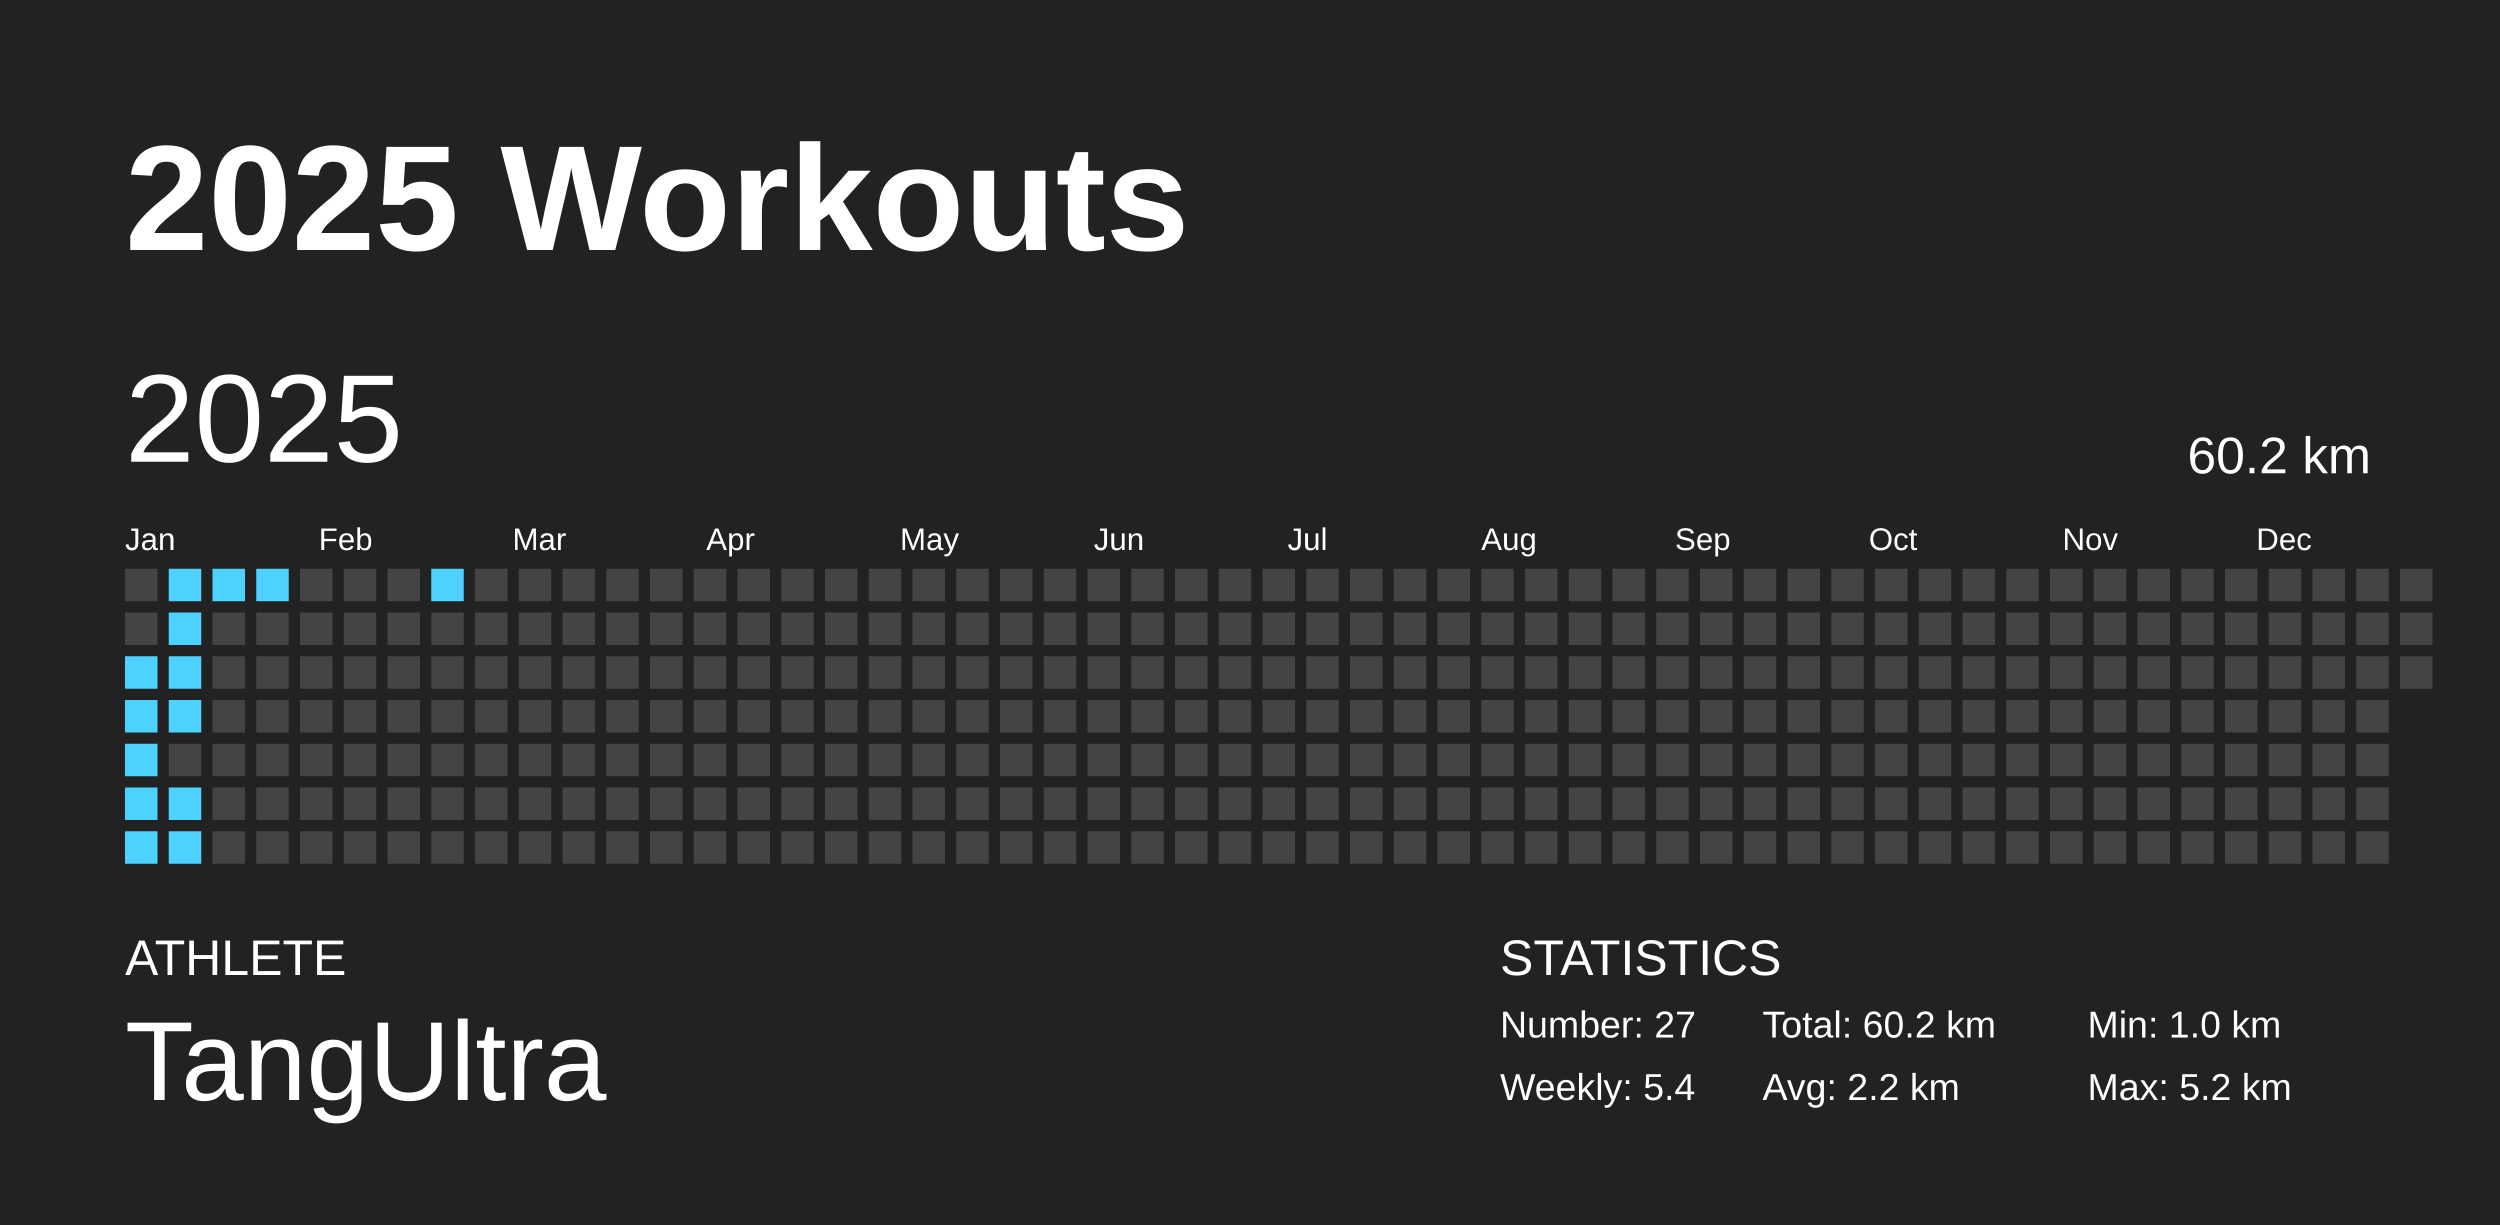
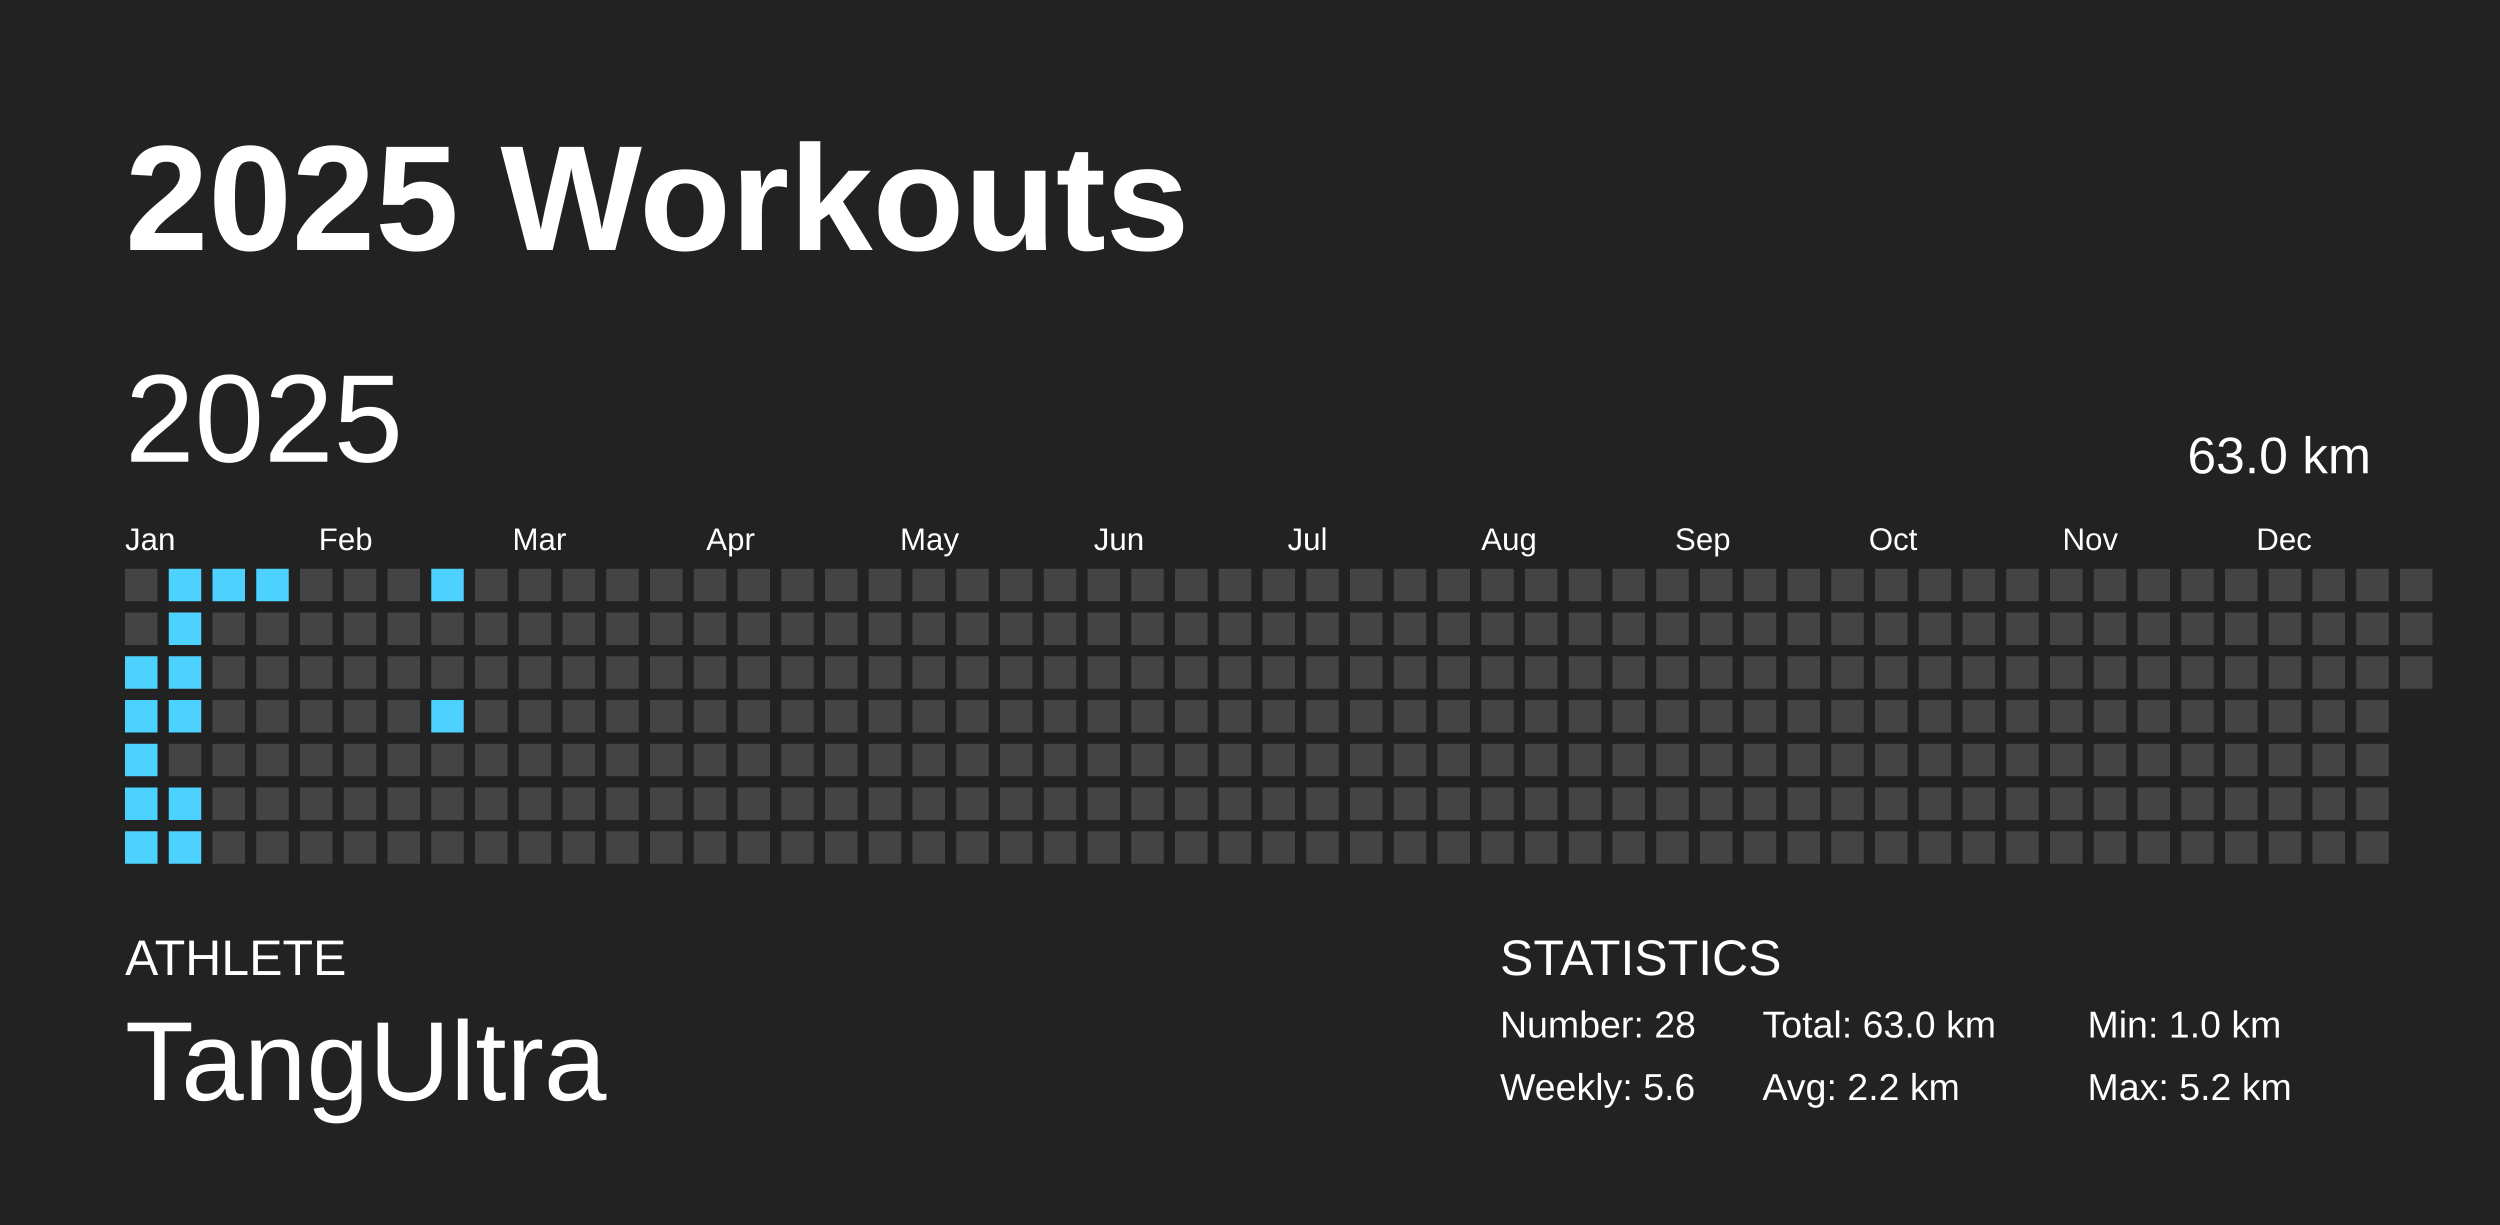
<svg xmlns="http://www.w3.org/2000/svg" baseProfile="full" height="98mm" version="1.1" viewBox="0,0,200,98" width="200mm">
  <defs />
  <rect fill="#222222" height="98" width="200" x="0" y="0" />
  <text fill="#FFFFFF" style="font-size:12px; font-family:Arial; font-weight:bold;" x="10" y="20">2025 Workouts</text>
  <text fill="#FFFFFF" style="font-size:4px; font-family:Arial" x="10" y="78">ATHLETE</text>
  <text fill="#FFFFFF" style="font-size:9px; font-family:Arial" x="10" y="88">TangUltra</text>
  <text fill="#FFFFFF" style="font-size:4px; font-family:Arial" x="120" y="78">STATISTICS</text>
-   <text fill="#FFFFFF" style="font-size:3px; font-family:Arial" x="120" y="83">Number: 27</text>
-   <text fill="#FFFFFF" style="font-size:3px; font-family:Arial" x="120" y="88">Weekly: 5.4</text>
-   <text fill="#FFFFFF" style="font-size:3px; font-family:Arial" x="141" y="83">Total: 60.2 km</text>
+   <text fill="#FFFFFF" style="font-size:3px; font-family:Arial" x="120" y="83">Number: 28</text>
+   <text fill="#FFFFFF" style="font-size:3px; font-family:Arial" x="120" y="88">Weekly: 5.6</text>
+   <text fill="#FFFFFF" style="font-size:3px; font-family:Arial" x="141" y="83">Total: 63.0 km</text>
  <text fill="#FFFFFF" style="font-size:3px; font-family:Arial" x="141" y="88">Avg: 2.2 km</text>
  <text fill="#FFFFFF" style="font-size:3px; font-family:Arial" x="167" y="83">Min: 1.0 km</text>
  <text fill="#FFFFFF" style="font-size:3px; font-family:Arial" x="167" y="88">Max: 5.2 km</text>
  <text dominant-baseline="hanging" fill="#FFFFFF" style="font-size:10.0px; font-family:Arial;" x="10" y="30">2025</text>
-   <text dominant-baseline="hanging" fill="#FFFFFF" style="font-size:4.125px; font-family:Arial;" x="175" y="35">60.2 km</text>
+   <text dominant-baseline="hanging" fill="#FFFFFF" style="font-size:4.125px; font-family:Arial;" x="175" y="35">63.0 km</text>
  <text fill="#FFFFFF" style="font-size:2.5px; font-family:Arial" x="10.0" y="44">Jan</text>
  <text fill="#FFFFFF" style="font-size:2.5px; font-family:Arial" x="25.5" y="44">Feb</text>
  <text fill="#FFFFFF" style="font-size:2.5px; font-family:Arial" x="41.0" y="44">Mar</text>
  <text fill="#FFFFFF" style="font-size:2.5px; font-family:Arial" x="56.5" y="44">Apr</text>
  <text fill="#FFFFFF" style="font-size:2.5px; font-family:Arial" x="72.0" y="44">May</text>
  <text fill="#FFFFFF" style="font-size:2.5px; font-family:Arial" x="87.5" y="44">Jun</text>
  <text fill="#FFFFFF" style="font-size:2.5px; font-family:Arial" x="103.0" y="44">Jul</text>
  <text fill="#FFFFFF" style="font-size:2.5px; font-family:Arial" x="118.5" y="44">Aug</text>
  <text fill="#FFFFFF" style="font-size:2.5px; font-family:Arial" x="134.0" y="44">Sep</text>
  <text fill="#FFFFFF" style="font-size:2.5px; font-family:Arial" x="149.5" y="44">Oct</text>
  <text fill="#FFFFFF" style="font-size:2.5px; font-family:Arial" x="165.0" y="44">Nov</text>
  <text fill="#FFFFFF" style="font-size:2.5px; font-family:Arial" x="180.5" y="44">Dec</text>
  <rect fill="#444444" height="2.6" width="2.6" x="10.0" y="45.5" />
  <rect fill="#444444" height="2.6" width="2.6" x="10.0" y="49.0" />
  <rect fill="#4dd2ff" height="2.6" width="2.6" x="10.0" y="52.5" />
  <rect fill="#4dd2ff" height="2.6" width="2.6" x="10.0" y="56.0" />
  <rect fill="#4dd2ff" height="2.6" width="2.6" x="10.0" y="59.5" />
  <rect fill="#4dd2ff" height="2.6" width="2.6" x="10.0" y="63.0" />
  <rect fill="#4dd2ff" height="2.6" width="2.6" x="10.0" y="66.5" />
  <rect fill="#4dd2ff" height="2.6" width="2.6" x="13.5" y="45.5" />
  <rect fill="#4dd2ff" height="2.6" width="2.6" x="13.5" y="49.0" />
  <rect fill="#4dd2ff" height="2.6" width="2.6" x="13.5" y="52.5" />
  <rect fill="#4dd2ff" height="2.6" width="2.6" x="13.5" y="56.0" />
  <rect fill="#444444" height="2.6" width="2.6" x="13.5" y="59.5" />
  <rect fill="#4dd2ff" height="2.6" width="2.6" x="13.5" y="63.0" />
  <rect fill="#4dd2ff" height="2.6" width="2.6" x="13.5" y="66.5" />
  <rect fill="#4dd2ff" height="2.6" width="2.6" x="17.0" y="45.5" />
  <rect fill="#444444" height="2.6" width="2.6" x="17.0" y="49.0" />
  <rect fill="#444444" height="2.6" width="2.6" x="17.0" y="52.5" />
  <rect fill="#444444" height="2.6" width="2.6" x="17.0" y="56.0" />
  <rect fill="#444444" height="2.6" width="2.6" x="17.0" y="59.5" />
  <rect fill="#444444" height="2.6" width="2.6" x="17.0" y="63.0" />
  <rect fill="#444444" height="2.6" width="2.6" x="17.0" y="66.5" />
  <rect fill="#4dd2ff" height="2.6" width="2.6" x="20.5" y="45.5" />
  <rect fill="#444444" height="2.6" width="2.6" x="20.5" y="49.0" />
  <rect fill="#444444" height="2.6" width="2.6" x="20.5" y="52.5" />
  <rect fill="#444444" height="2.6" width="2.6" x="20.5" y="56.0" />
  <rect fill="#444444" height="2.6" width="2.6" x="20.5" y="59.5" />
  <rect fill="#444444" height="2.6" width="2.6" x="20.5" y="63.0" />
  <rect fill="#444444" height="2.6" width="2.6" x="20.5" y="66.5" />
  <rect fill="#444444" height="2.6" width="2.6" x="24.0" y="45.5" />
  <rect fill="#444444" height="2.6" width="2.6" x="24.0" y="49.0" />
  <rect fill="#444444" height="2.6" width="2.6" x="24.0" y="52.5" />
  <rect fill="#444444" height="2.6" width="2.6" x="24.0" y="56.0" />
  <rect fill="#444444" height="2.6" width="2.6" x="24.0" y="59.5" />
  <rect fill="#444444" height="2.6" width="2.6" x="24.0" y="63.0" />
  <rect fill="#444444" height="2.6" width="2.6" x="24.0" y="66.5" />
  <rect fill="#444444" height="2.6" width="2.6" x="27.5" y="45.5" />
  <rect fill="#444444" height="2.6" width="2.6" x="27.5" y="49.0" />
  <rect fill="#444444" height="2.6" width="2.6" x="27.5" y="52.5" />
  <rect fill="#444444" height="2.6" width="2.6" x="27.5" y="56.0" />
  <rect fill="#444444" height="2.6" width="2.6" x="27.5" y="59.5" />
  <rect fill="#444444" height="2.6" width="2.6" x="27.5" y="63.0" />
  <rect fill="#444444" height="2.6" width="2.6" x="27.5" y="66.5" />
  <rect fill="#444444" height="2.6" width="2.6" x="31.0" y="45.5" />
  <rect fill="#444444" height="2.6" width="2.6" x="31.0" y="49.0" />
  <rect fill="#444444" height="2.6" width="2.6" x="31.0" y="52.5" />
  <rect fill="#444444" height="2.6" width="2.6" x="31.0" y="56.0" />
  <rect fill="#444444" height="2.6" width="2.6" x="31.0" y="59.5" />
  <rect fill="#444444" height="2.6" width="2.6" x="31.0" y="63.0" />
  <rect fill="#444444" height="2.6" width="2.6" x="31.0" y="66.5" />
  <rect fill="#4dd2ff" height="2.6" width="2.6" x="34.5" y="45.5" />
  <rect fill="#444444" height="2.6" width="2.6" x="34.5" y="49.0" />
  <rect fill="#444444" height="2.6" width="2.6" x="34.5" y="52.5" />
-   <rect fill="#444444" height="2.6" width="2.6" x="34.5" y="56.0" />
+   <rect fill="#4dd2ff" height="2.6" width="2.6" x="34.5" y="56.0" />
  <rect fill="#444444" height="2.6" width="2.6" x="34.5" y="59.5" />
  <rect fill="#444444" height="2.6" width="2.6" x="34.5" y="63.0" />
  <rect fill="#444444" height="2.6" width="2.6" x="34.5" y="66.5" />
  <rect fill="#444444" height="2.6" width="2.6" x="38.0" y="45.5" />
  <rect fill="#444444" height="2.6" width="2.6" x="38.0" y="49.0" />
  <rect fill="#444444" height="2.6" width="2.6" x="38.0" y="52.5" />
  <rect fill="#444444" height="2.6" width="2.6" x="38.0" y="56.0" />
  <rect fill="#444444" height="2.6" width="2.6" x="38.0" y="59.5" />
  <rect fill="#444444" height="2.6" width="2.6" x="38.0" y="63.0" />
  <rect fill="#444444" height="2.6" width="2.6" x="38.0" y="66.5" />
  <rect fill="#444444" height="2.6" width="2.6" x="41.5" y="45.5" />
  <rect fill="#444444" height="2.6" width="2.6" x="41.5" y="49.0" />
  <rect fill="#444444" height="2.6" width="2.6" x="41.5" y="52.5" />
  <rect fill="#444444" height="2.6" width="2.6" x="41.5" y="56.0" />
  <rect fill="#444444" height="2.6" width="2.6" x="41.5" y="59.5" />
  <rect fill="#444444" height="2.6" width="2.6" x="41.5" y="63.0" />
  <rect fill="#444444" height="2.6" width="2.6" x="41.5" y="66.5" />
  <rect fill="#444444" height="2.6" width="2.6" x="45.0" y="45.5" />
  <rect fill="#444444" height="2.6" width="2.6" x="45.0" y="49.0" />
  <rect fill="#444444" height="2.6" width="2.6" x="45.0" y="52.5" />
  <rect fill="#444444" height="2.6" width="2.6" x="45.0" y="56.0" />
  <rect fill="#444444" height="2.6" width="2.6" x="45.0" y="59.5" />
  <rect fill="#444444" height="2.6" width="2.6" x="45.0" y="63.0" />
  <rect fill="#444444" height="2.6" width="2.6" x="45.0" y="66.5" />
  <rect fill="#444444" height="2.6" width="2.6" x="48.5" y="45.5" />
  <rect fill="#444444" height="2.6" width="2.6" x="48.5" y="49.0" />
  <rect fill="#444444" height="2.6" width="2.6" x="48.5" y="52.5" />
  <rect fill="#444444" height="2.6" width="2.6" x="48.5" y="56.0" />
  <rect fill="#444444" height="2.6" width="2.6" x="48.5" y="59.5" />
  <rect fill="#444444" height="2.6" width="2.6" x="48.5" y="63.0" />
  <rect fill="#444444" height="2.6" width="2.6" x="48.5" y="66.5" />
  <rect fill="#444444" height="2.6" width="2.6" x="52.0" y="45.5" />
  <rect fill="#444444" height="2.6" width="2.6" x="52.0" y="49.0" />
  <rect fill="#444444" height="2.6" width="2.6" x="52.0" y="52.5" />
  <rect fill="#444444" height="2.6" width="2.6" x="52.0" y="56.0" />
  <rect fill="#444444" height="2.6" width="2.6" x="52.0" y="59.5" />
  <rect fill="#444444" height="2.6" width="2.6" x="52.0" y="63.0" />
  <rect fill="#444444" height="2.6" width="2.6" x="52.0" y="66.5" />
  <rect fill="#444444" height="2.6" width="2.6" x="55.5" y="45.5" />
  <rect fill="#444444" height="2.6" width="2.6" x="55.5" y="49.0" />
  <rect fill="#444444" height="2.6" width="2.6" x="55.5" y="52.5" />
  <rect fill="#444444" height="2.6" width="2.6" x="55.5" y="56.0" />
  <rect fill="#444444" height="2.6" width="2.6" x="55.5" y="59.5" />
  <rect fill="#444444" height="2.6" width="2.6" x="55.5" y="63.0" />
  <rect fill="#444444" height="2.6" width="2.6" x="55.5" y="66.5" />
  <rect fill="#444444" height="2.6" width="2.6" x="59.0" y="45.5" />
  <rect fill="#444444" height="2.6" width="2.6" x="59.0" y="49.0" />
  <rect fill="#444444" height="2.6" width="2.6" x="59.0" y="52.5" />
  <rect fill="#444444" height="2.6" width="2.6" x="59.0" y="56.0" />
  <rect fill="#444444" height="2.6" width="2.6" x="59.0" y="59.5" />
  <rect fill="#444444" height="2.6" width="2.6" x="59.0" y="63.0" />
  <rect fill="#444444" height="2.6" width="2.6" x="59.0" y="66.5" />
  <rect fill="#444444" height="2.6" width="2.6" x="62.5" y="45.5" />
  <rect fill="#444444" height="2.6" width="2.6" x="62.5" y="49.0" />
  <rect fill="#444444" height="2.6" width="2.6" x="62.5" y="52.5" />
  <rect fill="#444444" height="2.6" width="2.6" x="62.5" y="56.0" />
  <rect fill="#444444" height="2.6" width="2.6" x="62.5" y="59.5" />
  <rect fill="#444444" height="2.6" width="2.6" x="62.5" y="63.0" />
  <rect fill="#444444" height="2.6" width="2.6" x="62.5" y="66.5" />
  <rect fill="#444444" height="2.6" width="2.6" x="66.0" y="45.5" />
  <rect fill="#444444" height="2.6" width="2.6" x="66.0" y="49.0" />
  <rect fill="#444444" height="2.6" width="2.6" x="66.0" y="52.5" />
  <rect fill="#444444" height="2.6" width="2.6" x="66.0" y="56.0" />
  <rect fill="#444444" height="2.6" width="2.6" x="66.0" y="59.5" />
  <rect fill="#444444" height="2.6" width="2.6" x="66.0" y="63.0" />
  <rect fill="#444444" height="2.6" width="2.6" x="66.0" y="66.5" />
  <rect fill="#444444" height="2.6" width="2.6" x="69.5" y="45.5" />
  <rect fill="#444444" height="2.6" width="2.6" x="69.5" y="49.0" />
  <rect fill="#444444" height="2.6" width="2.6" x="69.5" y="52.5" />
  <rect fill="#444444" height="2.6" width="2.6" x="69.5" y="56.0" />
  <rect fill="#444444" height="2.6" width="2.6" x="69.5" y="59.5" />
  <rect fill="#444444" height="2.6" width="2.6" x="69.5" y="63.0" />
  <rect fill="#444444" height="2.6" width="2.6" x="69.5" y="66.5" />
  <rect fill="#444444" height="2.6" width="2.6" x="73.0" y="45.5" />
  <rect fill="#444444" height="2.6" width="2.6" x="73.0" y="49.0" />
  <rect fill="#444444" height="2.6" width="2.6" x="73.0" y="52.5" />
  <rect fill="#444444" height="2.6" width="2.6" x="73.0" y="56.0" />
  <rect fill="#444444" height="2.6" width="2.6" x="73.0" y="59.5" />
  <rect fill="#444444" height="2.6" width="2.6" x="73.0" y="63.0" />
  <rect fill="#444444" height="2.6" width="2.6" x="73.0" y="66.5" />
  <rect fill="#444444" height="2.6" width="2.6" x="76.5" y="45.5" />
  <rect fill="#444444" height="2.6" width="2.6" x="76.5" y="49.0" />
  <rect fill="#444444" height="2.6" width="2.6" x="76.5" y="52.5" />
  <rect fill="#444444" height="2.6" width="2.6" x="76.5" y="56.0" />
  <rect fill="#444444" height="2.6" width="2.6" x="76.5" y="59.5" />
  <rect fill="#444444" height="2.6" width="2.6" x="76.5" y="63.0" />
  <rect fill="#444444" height="2.6" width="2.6" x="76.5" y="66.5" />
  <rect fill="#444444" height="2.6" width="2.6" x="80.0" y="45.5" />
  <rect fill="#444444" height="2.6" width="2.6" x="80.0" y="49.0" />
  <rect fill="#444444" height="2.6" width="2.6" x="80.0" y="52.5" />
  <rect fill="#444444" height="2.6" width="2.6" x="80.0" y="56.0" />
  <rect fill="#444444" height="2.6" width="2.6" x="80.0" y="59.5" />
  <rect fill="#444444" height="2.6" width="2.6" x="80.0" y="63.0" />
  <rect fill="#444444" height="2.6" width="2.6" x="80.0" y="66.5" />
  <rect fill="#444444" height="2.6" width="2.6" x="83.5" y="45.5" />
  <rect fill="#444444" height="2.6" width="2.6" x="83.5" y="49.0" />
  <rect fill="#444444" height="2.6" width="2.6" x="83.5" y="52.5" />
  <rect fill="#444444" height="2.6" width="2.6" x="83.5" y="56.0" />
  <rect fill="#444444" height="2.6" width="2.6" x="83.5" y="59.5" />
  <rect fill="#444444" height="2.6" width="2.6" x="83.5" y="63.0" />
  <rect fill="#444444" height="2.6" width="2.6" x="83.5" y="66.5" />
  <rect fill="#444444" height="2.6" width="2.6" x="87.0" y="45.5" />
  <rect fill="#444444" height="2.6" width="2.6" x="87.0" y="49.0" />
  <rect fill="#444444" height="2.6" width="2.6" x="87.0" y="52.5" />
  <rect fill="#444444" height="2.6" width="2.6" x="87.0" y="56.0" />
  <rect fill="#444444" height="2.6" width="2.6" x="87.0" y="59.5" />
  <rect fill="#444444" height="2.6" width="2.6" x="87.0" y="63.0" />
  <rect fill="#444444" height="2.6" width="2.6" x="87.0" y="66.5" />
  <rect fill="#444444" height="2.6" width="2.6" x="90.5" y="45.5" />
  <rect fill="#444444" height="2.6" width="2.6" x="90.5" y="49.0" />
  <rect fill="#444444" height="2.6" width="2.6" x="90.5" y="52.5" />
  <rect fill="#444444" height="2.6" width="2.6" x="90.5" y="56.0" />
  <rect fill="#444444" height="2.6" width="2.6" x="90.5" y="59.5" />
  <rect fill="#444444" height="2.6" width="2.6" x="90.5" y="63.0" />
  <rect fill="#444444" height="2.6" width="2.6" x="90.5" y="66.5" />
  <rect fill="#444444" height="2.6" width="2.6" x="94.0" y="45.5" />
  <rect fill="#444444" height="2.6" width="2.6" x="94.0" y="49.0" />
  <rect fill="#444444" height="2.6" width="2.6" x="94.0" y="52.5" />
  <rect fill="#444444" height="2.6" width="2.6" x="94.0" y="56.0" />
  <rect fill="#444444" height="2.6" width="2.6" x="94.0" y="59.5" />
  <rect fill="#444444" height="2.6" width="2.6" x="94.0" y="63.0" />
  <rect fill="#444444" height="2.6" width="2.6" x="94.0" y="66.5" />
  <rect fill="#444444" height="2.6" width="2.6" x="97.5" y="45.5" />
  <rect fill="#444444" height="2.6" width="2.6" x="97.5" y="49.0" />
  <rect fill="#444444" height="2.6" width="2.6" x="97.5" y="52.5" />
  <rect fill="#444444" height="2.6" width="2.6" x="97.5" y="56.0" />
  <rect fill="#444444" height="2.6" width="2.6" x="97.5" y="59.5" />
  <rect fill="#444444" height="2.6" width="2.6" x="97.5" y="63.0" />
  <rect fill="#444444" height="2.6" width="2.6" x="97.5" y="66.5" />
  <rect fill="#444444" height="2.6" width="2.6" x="101.0" y="45.5" />
  <rect fill="#444444" height="2.6" width="2.6" x="101.0" y="49.0" />
  <rect fill="#444444" height="2.6" width="2.6" x="101.0" y="52.5" />
  <rect fill="#444444" height="2.6" width="2.6" x="101.0" y="56.0" />
  <rect fill="#444444" height="2.6" width="2.6" x="101.0" y="59.5" />
  <rect fill="#444444" height="2.6" width="2.6" x="101.0" y="63.0" />
  <rect fill="#444444" height="2.6" width="2.6" x="101.0" y="66.5" />
  <rect fill="#444444" height="2.6" width="2.6" x="104.5" y="45.5" />
  <rect fill="#444444" height="2.6" width="2.6" x="104.5" y="49.0" />
  <rect fill="#444444" height="2.6" width="2.6" x="104.5" y="52.5" />
  <rect fill="#444444" height="2.6" width="2.6" x="104.5" y="56.0" />
  <rect fill="#444444" height="2.6" width="2.6" x="104.5" y="59.5" />
  <rect fill="#444444" height="2.6" width="2.6" x="104.5" y="63.0" />
  <rect fill="#444444" height="2.6" width="2.6" x="104.5" y="66.5" />
  <rect fill="#444444" height="2.6" width="2.6" x="108.0" y="45.5" />
  <rect fill="#444444" height="2.6" width="2.6" x="108.0" y="49.0" />
  <rect fill="#444444" height="2.6" width="2.6" x="108.0" y="52.5" />
  <rect fill="#444444" height="2.6" width="2.6" x="108.0" y="56.0" />
  <rect fill="#444444" height="2.6" width="2.6" x="108.0" y="59.5" />
  <rect fill="#444444" height="2.6" width="2.6" x="108.0" y="63.0" />
  <rect fill="#444444" height="2.6" width="2.6" x="108.0" y="66.5" />
  <rect fill="#444444" height="2.6" width="2.6" x="111.5" y="45.5" />
  <rect fill="#444444" height="2.6" width="2.6" x="111.5" y="49.0" />
  <rect fill="#444444" height="2.6" width="2.6" x="111.5" y="52.5" />
  <rect fill="#444444" height="2.6" width="2.6" x="111.5" y="56.0" />
  <rect fill="#444444" height="2.6" width="2.6" x="111.5" y="59.5" />
  <rect fill="#444444" height="2.6" width="2.6" x="111.5" y="63.0" />
  <rect fill="#444444" height="2.6" width="2.6" x="111.5" y="66.5" />
  <rect fill="#444444" height="2.6" width="2.6" x="115.0" y="45.5" />
  <rect fill="#444444" height="2.6" width="2.6" x="115.0" y="49.0" />
  <rect fill="#444444" height="2.6" width="2.6" x="115.0" y="52.5" />
  <rect fill="#444444" height="2.6" width="2.6" x="115.0" y="56.0" />
  <rect fill="#444444" height="2.6" width="2.6" x="115.0" y="59.5" />
  <rect fill="#444444" height="2.6" width="2.6" x="115.0" y="63.0" />
  <rect fill="#444444" height="2.6" width="2.6" x="115.0" y="66.5" />
  <rect fill="#444444" height="2.6" width="2.6" x="118.5" y="45.5" />
  <rect fill="#444444" height="2.6" width="2.6" x="118.5" y="49.0" />
  <rect fill="#444444" height="2.6" width="2.6" x="118.5" y="52.5" />
  <rect fill="#444444" height="2.6" width="2.6" x="118.5" y="56.0" />
  <rect fill="#444444" height="2.6" width="2.6" x="118.5" y="59.5" />
  <rect fill="#444444" height="2.6" width="2.6" x="118.5" y="63.0" />
  <rect fill="#444444" height="2.6" width="2.6" x="118.5" y="66.5" />
  <rect fill="#444444" height="2.6" width="2.6" x="122.0" y="45.5" />
  <rect fill="#444444" height="2.6" width="2.6" x="122.0" y="49.0" />
  <rect fill="#444444" height="2.6" width="2.6" x="122.0" y="52.5" />
  <rect fill="#444444" height="2.6" width="2.6" x="122.0" y="56.0" />
  <rect fill="#444444" height="2.6" width="2.6" x="122.0" y="59.5" />
  <rect fill="#444444" height="2.6" width="2.6" x="122.0" y="63.0" />
  <rect fill="#444444" height="2.6" width="2.6" x="122.0" y="66.5" />
  <rect fill="#444444" height="2.6" width="2.6" x="125.5" y="45.5" />
  <rect fill="#444444" height="2.6" width="2.6" x="125.5" y="49.0" />
  <rect fill="#444444" height="2.6" width="2.6" x="125.5" y="52.5" />
  <rect fill="#444444" height="2.6" width="2.6" x="125.5" y="56.0" />
  <rect fill="#444444" height="2.6" width="2.6" x="125.5" y="59.5" />
  <rect fill="#444444" height="2.6" width="2.6" x="125.5" y="63.0" />
  <rect fill="#444444" height="2.6" width="2.6" x="125.5" y="66.5" />
  <rect fill="#444444" height="2.6" width="2.6" x="129.0" y="45.5" />
  <rect fill="#444444" height="2.6" width="2.6" x="129.0" y="49.0" />
  <rect fill="#444444" height="2.6" width="2.6" x="129.0" y="52.5" />
  <rect fill="#444444" height="2.6" width="2.6" x="129.0" y="56.0" />
  <rect fill="#444444" height="2.6" width="2.6" x="129.0" y="59.5" />
  <rect fill="#444444" height="2.6" width="2.6" x="129.0" y="63.0" />
  <rect fill="#444444" height="2.6" width="2.6" x="129.0" y="66.5" />
  <rect fill="#444444" height="2.6" width="2.6" x="132.5" y="45.5" />
  <rect fill="#444444" height="2.6" width="2.6" x="132.5" y="49.0" />
  <rect fill="#444444" height="2.6" width="2.6" x="132.5" y="52.5" />
  <rect fill="#444444" height="2.6" width="2.6" x="132.5" y="56.0" />
  <rect fill="#444444" height="2.6" width="2.6" x="132.5" y="59.5" />
  <rect fill="#444444" height="2.6" width="2.6" x="132.5" y="63.0" />
  <rect fill="#444444" height="2.6" width="2.6" x="132.5" y="66.5" />
  <rect fill="#444444" height="2.6" width="2.6" x="136.0" y="45.5" />
  <rect fill="#444444" height="2.6" width="2.6" x="136.0" y="49.0" />
  <rect fill="#444444" height="2.6" width="2.6" x="136.0" y="52.5" />
  <rect fill="#444444" height="2.6" width="2.6" x="136.0" y="56.0" />
  <rect fill="#444444" height="2.6" width="2.6" x="136.0" y="59.5" />
  <rect fill="#444444" height="2.6" width="2.6" x="136.0" y="63.0" />
  <rect fill="#444444" height="2.6" width="2.6" x="136.0" y="66.5" />
  <rect fill="#444444" height="2.6" width="2.6" x="139.5" y="45.5" />
  <rect fill="#444444" height="2.6" width="2.6" x="139.5" y="49.0" />
  <rect fill="#444444" height="2.6" width="2.6" x="139.5" y="52.5" />
  <rect fill="#444444" height="2.6" width="2.6" x="139.5" y="56.0" />
  <rect fill="#444444" height="2.6" width="2.6" x="139.5" y="59.5" />
  <rect fill="#444444" height="2.6" width="2.6" x="139.5" y="63.0" />
  <rect fill="#444444" height="2.6" width="2.6" x="139.5" y="66.5" />
  <rect fill="#444444" height="2.6" width="2.6" x="143.0" y="45.5" />
  <rect fill="#444444" height="2.6" width="2.6" x="143.0" y="49.0" />
  <rect fill="#444444" height="2.6" width="2.6" x="143.0" y="52.5" />
  <rect fill="#444444" height="2.6" width="2.6" x="143.0" y="56.0" />
  <rect fill="#444444" height="2.6" width="2.6" x="143.0" y="59.5" />
  <rect fill="#444444" height="2.6" width="2.6" x="143.0" y="63.0" />
  <rect fill="#444444" height="2.6" width="2.6" x="143.0" y="66.5" />
  <rect fill="#444444" height="2.6" width="2.6" x="146.5" y="45.5" />
  <rect fill="#444444" height="2.6" width="2.6" x="146.5" y="49.0" />
  <rect fill="#444444" height="2.6" width="2.6" x="146.5" y="52.5" />
  <rect fill="#444444" height="2.6" width="2.6" x="146.5" y="56.0" />
  <rect fill="#444444" height="2.6" width="2.6" x="146.5" y="59.5" />
  <rect fill="#444444" height="2.6" width="2.6" x="146.5" y="63.0" />
  <rect fill="#444444" height="2.6" width="2.6" x="146.5" y="66.5" />
  <rect fill="#444444" height="2.6" width="2.6" x="150.0" y="45.5" />
  <rect fill="#444444" height="2.6" width="2.6" x="150.0" y="49.0" />
  <rect fill="#444444" height="2.6" width="2.6" x="150.0" y="52.5" />
  <rect fill="#444444" height="2.6" width="2.6" x="150.0" y="56.0" />
  <rect fill="#444444" height="2.6" width="2.6" x="150.0" y="59.5" />
  <rect fill="#444444" height="2.6" width="2.6" x="150.0" y="63.0" />
  <rect fill="#444444" height="2.6" width="2.6" x="150.0" y="66.5" />
  <rect fill="#444444" height="2.6" width="2.6" x="153.5" y="45.5" />
  <rect fill="#444444" height="2.6" width="2.6" x="153.5" y="49.0" />
  <rect fill="#444444" height="2.6" width="2.6" x="153.5" y="52.5" />
  <rect fill="#444444" height="2.6" width="2.6" x="153.5" y="56.0" />
  <rect fill="#444444" height="2.6" width="2.6" x="153.5" y="59.5" />
  <rect fill="#444444" height="2.6" width="2.6" x="153.5" y="63.0" />
  <rect fill="#444444" height="2.6" width="2.6" x="153.5" y="66.5" />
  <rect fill="#444444" height="2.6" width="2.6" x="157.0" y="45.5" />
  <rect fill="#444444" height="2.6" width="2.6" x="157.0" y="49.0" />
  <rect fill="#444444" height="2.6" width="2.6" x="157.0" y="52.5" />
  <rect fill="#444444" height="2.6" width="2.6" x="157.0" y="56.0" />
  <rect fill="#444444" height="2.6" width="2.6" x="157.0" y="59.5" />
  <rect fill="#444444" height="2.6" width="2.6" x="157.0" y="63.0" />
  <rect fill="#444444" height="2.6" width="2.6" x="157.0" y="66.5" />
  <rect fill="#444444" height="2.6" width="2.6" x="160.5" y="45.5" />
  <rect fill="#444444" height="2.6" width="2.6" x="160.5" y="49.0" />
  <rect fill="#444444" height="2.6" width="2.6" x="160.5" y="52.5" />
  <rect fill="#444444" height="2.6" width="2.6" x="160.5" y="56.0" />
  <rect fill="#444444" height="2.6" width="2.6" x="160.5" y="59.5" />
  <rect fill="#444444" height="2.6" width="2.6" x="160.5" y="63.0" />
  <rect fill="#444444" height="2.6" width="2.6" x="160.5" y="66.5" />
  <rect fill="#444444" height="2.6" width="2.6" x="164.0" y="45.5" />
  <rect fill="#444444" height="2.6" width="2.6" x="164.0" y="49.0" />
  <rect fill="#444444" height="2.6" width="2.6" x="164.0" y="52.5" />
  <rect fill="#444444" height="2.6" width="2.6" x="164.0" y="56.0" />
  <rect fill="#444444" height="2.6" width="2.6" x="164.0" y="59.5" />
  <rect fill="#444444" height="2.6" width="2.6" x="164.0" y="63.0" />
  <rect fill="#444444" height="2.6" width="2.6" x="164.0" y="66.5" />
  <rect fill="#444444" height="2.6" width="2.6" x="167.5" y="45.5" />
  <rect fill="#444444" height="2.6" width="2.6" x="167.5" y="49.0" />
  <rect fill="#444444" height="2.6" width="2.6" x="167.5" y="52.5" />
  <rect fill="#444444" height="2.6" width="2.6" x="167.5" y="56.0" />
  <rect fill="#444444" height="2.6" width="2.6" x="167.5" y="59.5" />
  <rect fill="#444444" height="2.6" width="2.6" x="167.5" y="63.0" />
  <rect fill="#444444" height="2.6" width="2.6" x="167.5" y="66.5" />
  <rect fill="#444444" height="2.6" width="2.6" x="171.0" y="45.5" />
  <rect fill="#444444" height="2.6" width="2.6" x="171.0" y="49.0" />
  <rect fill="#444444" height="2.6" width="2.6" x="171.0" y="52.5" />
  <rect fill="#444444" height="2.6" width="2.6" x="171.0" y="56.0" />
  <rect fill="#444444" height="2.6" width="2.6" x="171.0" y="59.5" />
  <rect fill="#444444" height="2.6" width="2.6" x="171.0" y="63.0" />
  <rect fill="#444444" height="2.6" width="2.6" x="171.0" y="66.5" />
  <rect fill="#444444" height="2.6" width="2.6" x="174.5" y="45.5" />
  <rect fill="#444444" height="2.6" width="2.6" x="174.5" y="49.0" />
  <rect fill="#444444" height="2.6" width="2.6" x="174.5" y="52.5" />
  <rect fill="#444444" height="2.6" width="2.6" x="174.5" y="56.0" />
  <rect fill="#444444" height="2.6" width="2.6" x="174.5" y="59.5" />
  <rect fill="#444444" height="2.6" width="2.6" x="174.5" y="63.0" />
  <rect fill="#444444" height="2.6" width="2.6" x="174.5" y="66.5" />
  <rect fill="#444444" height="2.6" width="2.6" x="178.0" y="45.5" />
  <rect fill="#444444" height="2.6" width="2.6" x="178.0" y="49.0" />
  <rect fill="#444444" height="2.6" width="2.6" x="178.0" y="52.5" />
  <rect fill="#444444" height="2.6" width="2.6" x="178.0" y="56.0" />
  <rect fill="#444444" height="2.6" width="2.6" x="178.0" y="59.5" />
  <rect fill="#444444" height="2.6" width="2.6" x="178.0" y="63.0" />
  <rect fill="#444444" height="2.6" width="2.6" x="178.0" y="66.5" />
  <rect fill="#444444" height="2.6" width="2.6" x="181.5" y="45.5" />
  <rect fill="#444444" height="2.6" width="2.6" x="181.5" y="49.0" />
  <rect fill="#444444" height="2.6" width="2.6" x="181.5" y="52.5" />
  <rect fill="#444444" height="2.6" width="2.6" x="181.5" y="56.0" />
  <rect fill="#444444" height="2.6" width="2.6" x="181.5" y="59.5" />
  <rect fill="#444444" height="2.6" width="2.6" x="181.5" y="63.0" />
  <rect fill="#444444" height="2.6" width="2.6" x="181.5" y="66.5" />
  <rect fill="#444444" height="2.6" width="2.6" x="185.0" y="45.5" />
  <rect fill="#444444" height="2.6" width="2.6" x="185.0" y="49.0" />
  <rect fill="#444444" height="2.6" width="2.6" x="185.0" y="52.5" />
  <rect fill="#444444" height="2.6" width="2.6" x="185.0" y="56.0" />
  <rect fill="#444444" height="2.6" width="2.6" x="185.0" y="59.5" />
  <rect fill="#444444" height="2.6" width="2.6" x="185.0" y="63.0" />
  <rect fill="#444444" height="2.6" width="2.6" x="185.0" y="66.5" />
  <rect fill="#444444" height="2.6" width="2.6" x="188.5" y="45.5" />
  <rect fill="#444444" height="2.6" width="2.6" x="188.5" y="49.0" />
  <rect fill="#444444" height="2.6" width="2.6" x="188.5" y="52.5" />
  <rect fill="#444444" height="2.6" width="2.6" x="188.5" y="56.0" />
  <rect fill="#444444" height="2.6" width="2.6" x="188.5" y="59.5" />
  <rect fill="#444444" height="2.6" width="2.6" x="188.5" y="63.0" />
  <rect fill="#444444" height="2.6" width="2.6" x="188.5" y="66.5" />
  <rect fill="#444444" height="2.6" width="2.6" x="192.0" y="45.5" />
  <rect fill="#444444" height="2.6" width="2.6" x="192.0" y="49.0" />
  <rect fill="#444444" height="2.6" width="2.6" x="192.0" y="52.5" />
</svg>
